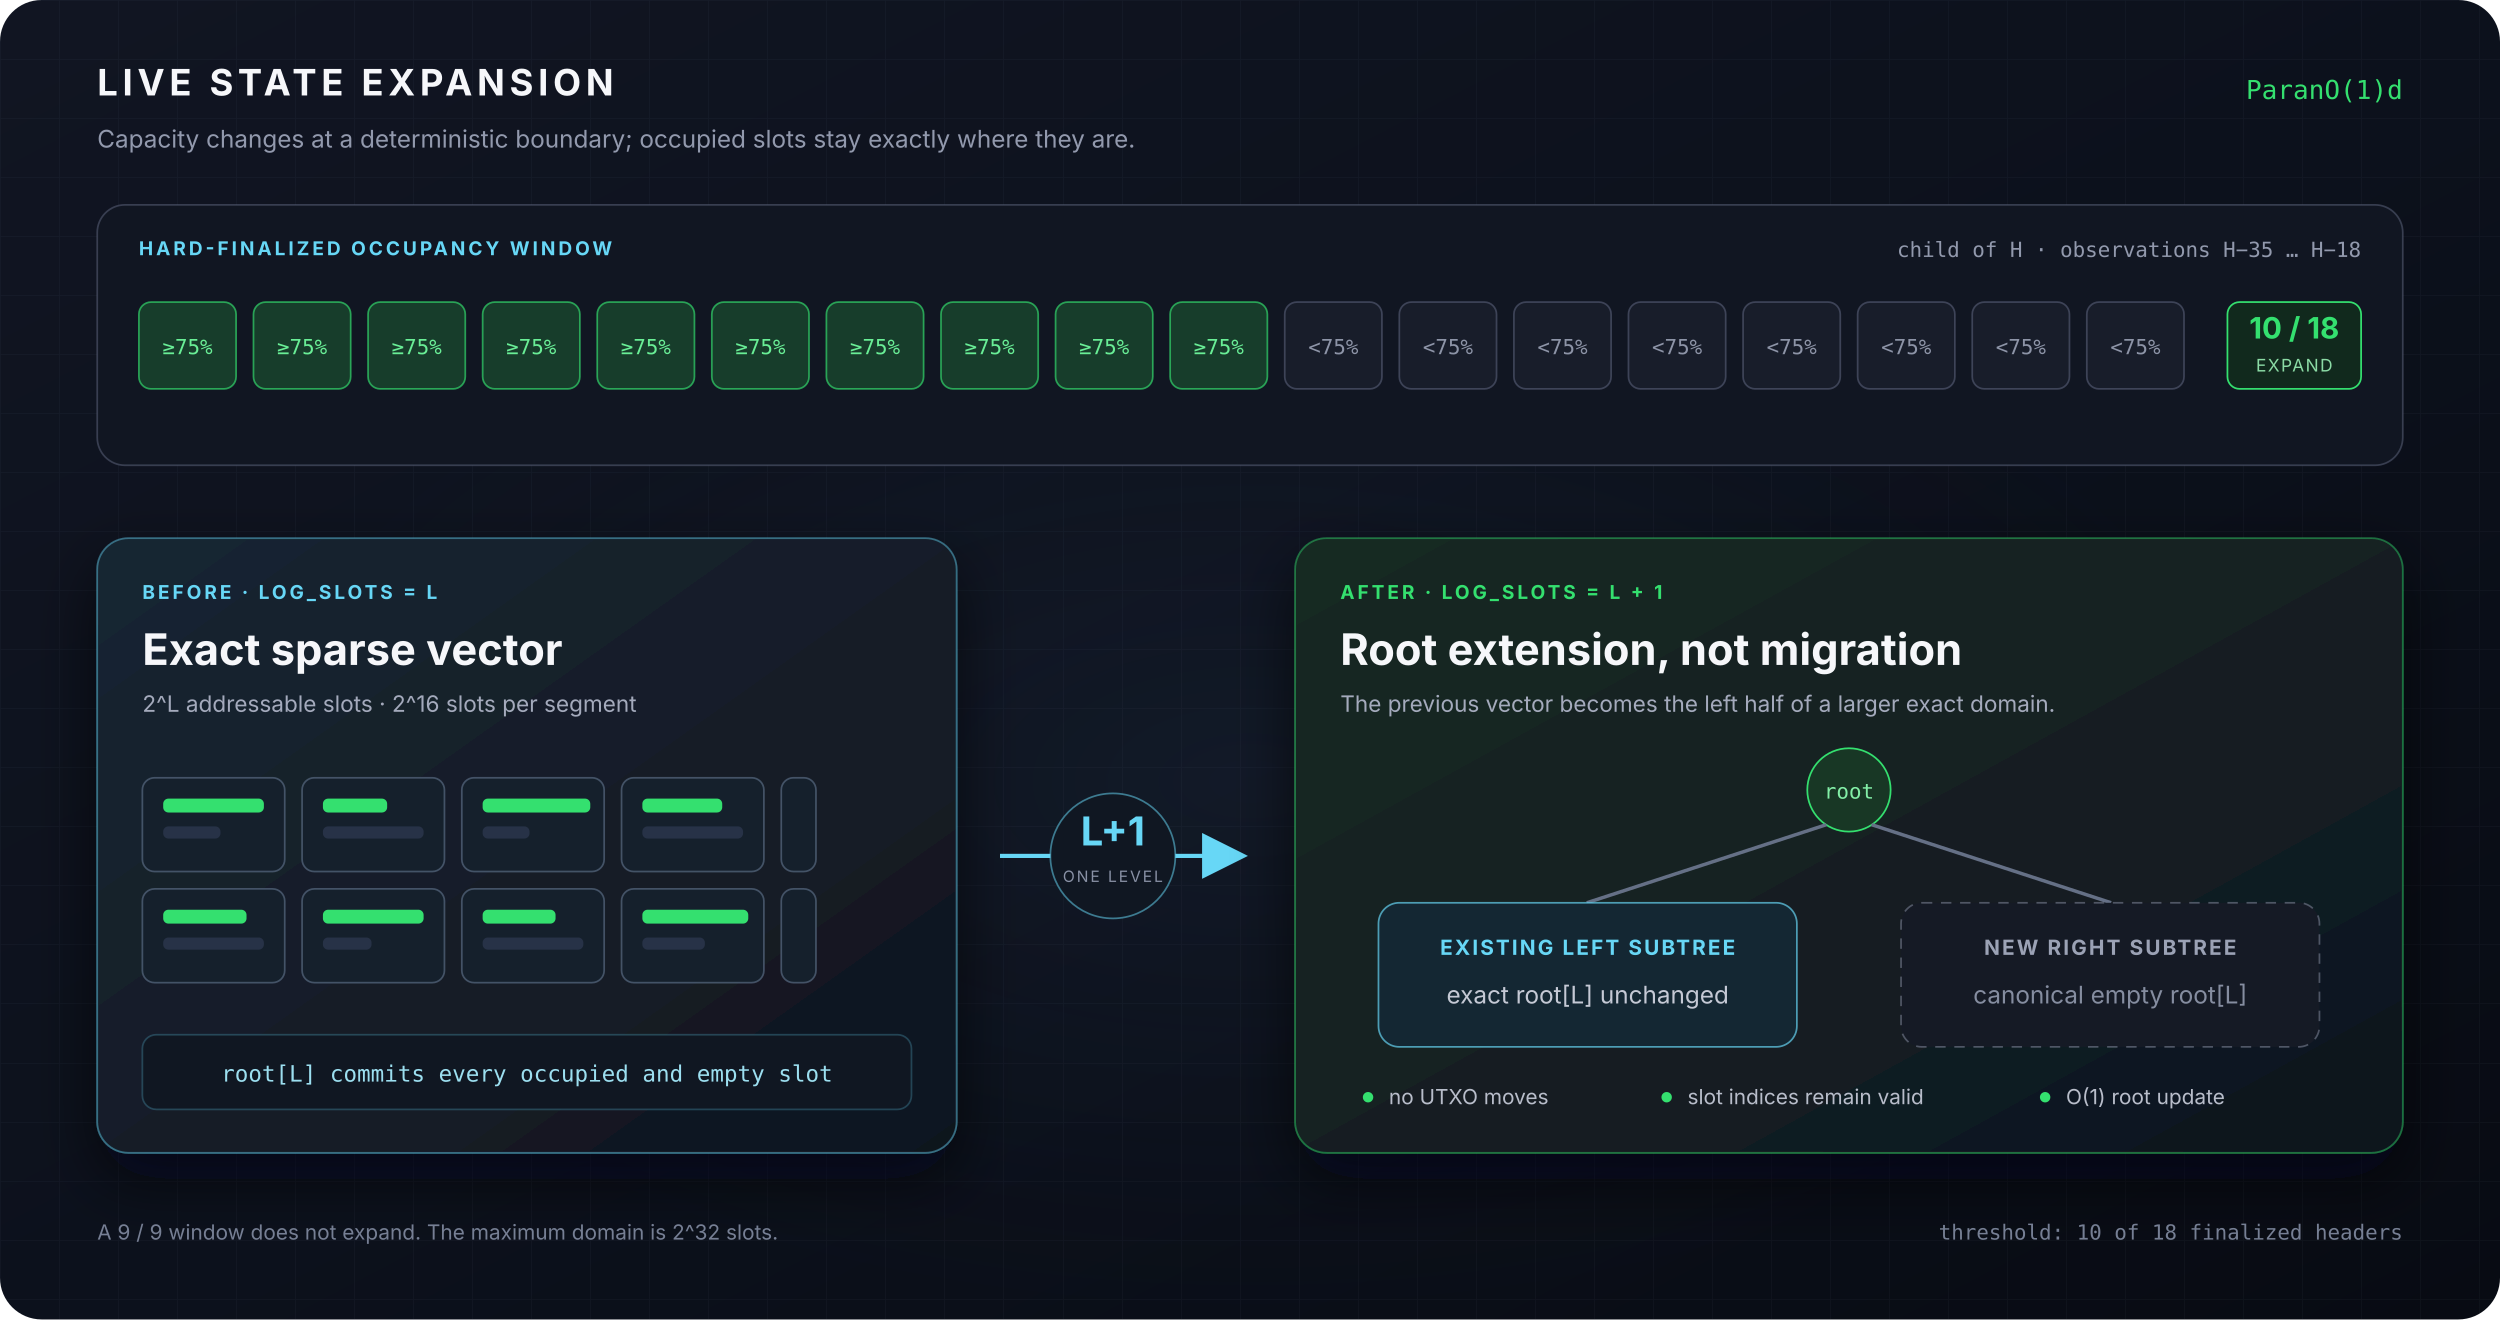
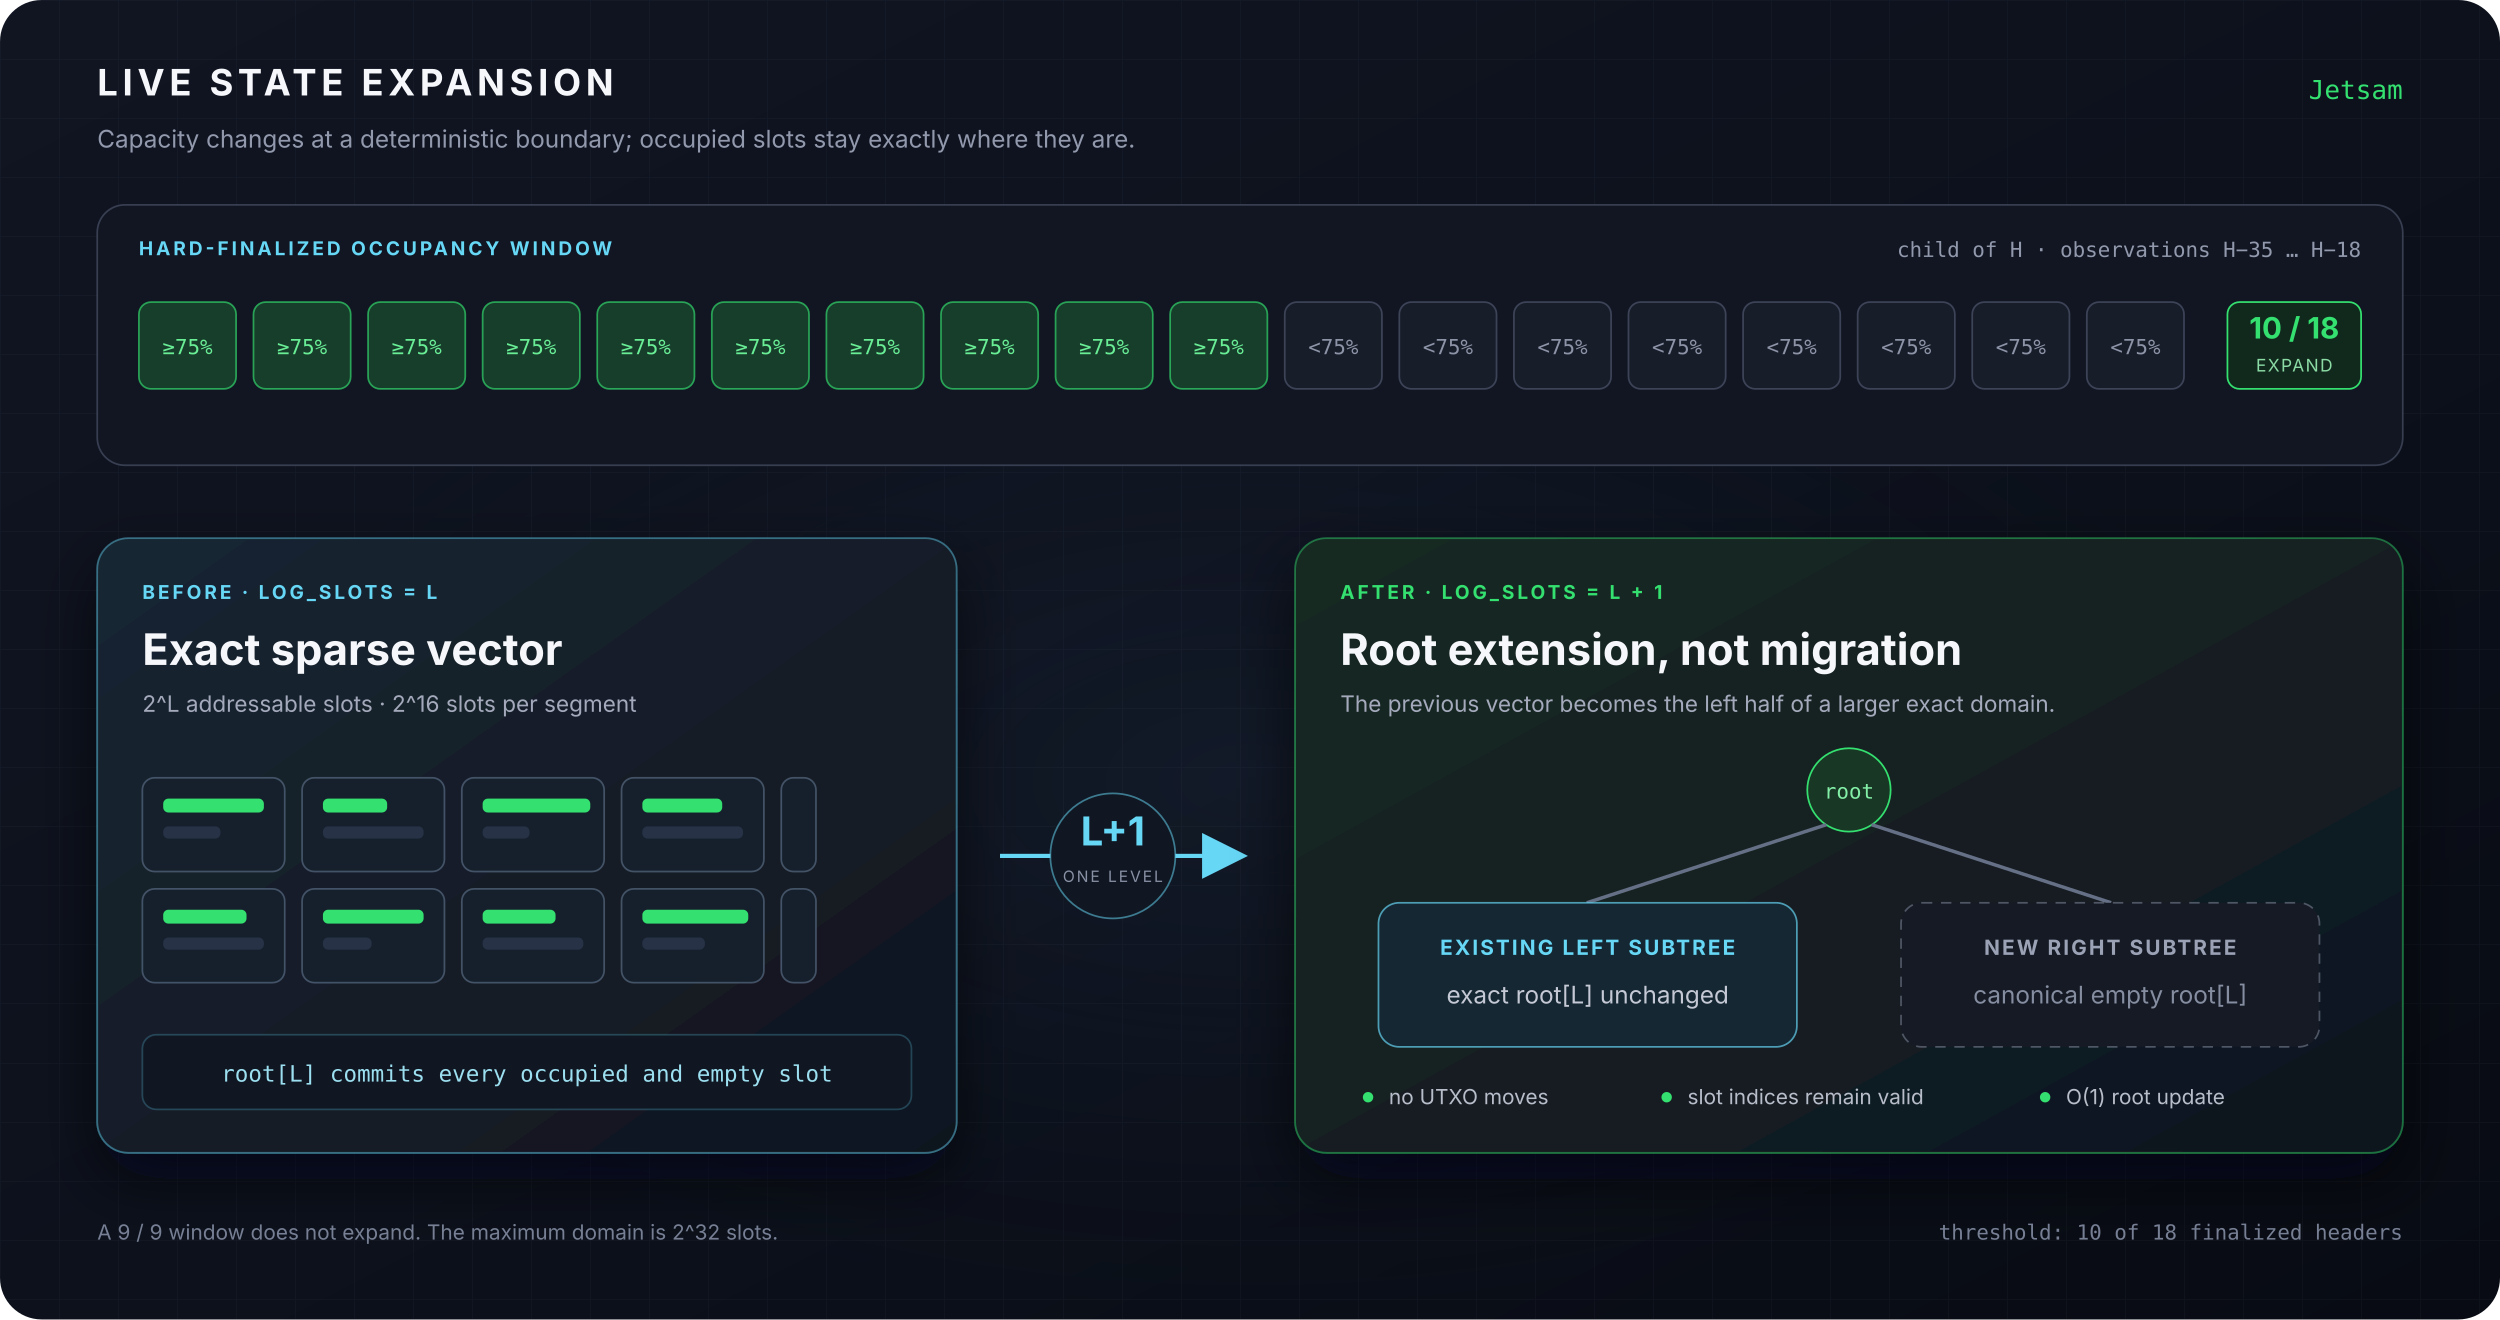
<svg xmlns="http://www.w3.org/2000/svg" viewBox="0 0 1440 760" role="img" aria-labelledby="title description">
  <defs>
    <linearGradient id="bg" x1="0" y1="0" x2="1" y2="1">
      <stop offset="0" stop-color="#111522" />
      <stop offset=".52" stop-color="#0c111c" />
      <stop offset="1" stop-color="#080b13" />
    </linearGradient>
    <linearGradient id="cyanPanel" x1="0" y1="0" x2="1" y2="1">
      <stop offset="0" stop-color="#172632" />
      <stop offset="1" stop-color="#10151f" />
    </linearGradient>
    <linearGradient id="greenPanel" x1="0" y1="0" x2="1" y2="1">
      <stop offset="0" stop-color="#152a23" />
      <stop offset="1" stop-color="#10151f" />
    </linearGradient>
    <radialGradient id="sceneGlow">
      <stop offset="0" stop-color="#344866" stop-opacity=".16" />
      <stop offset=".58" stop-color="#26364f" stop-opacity=".07" />
      <stop offset="1" stop-color="#090c14" stop-opacity="0" />
    </radialGradient>
    <pattern id="grid" width="34" height="34" patternUnits="userSpaceOnUse">
      <path d="M34 0H0V34" fill="none" stroke="#9db2d4" stroke-opacity=".045" />
    </pattern>
    <filter id="shadow" x="-20%" y="-20%" width="140%" height="160%">
      <feDropShadow dx="0" dy="15" stdDeviation="18" flood-color="#02040a" flood-opacity=".62" />
    </filter>
    <filter id="glow" x="-100%" y="-100%" width="300%" height="300%">
      <feGaussianBlur stdDeviation="11" />
    </filter>
    <marker id="arrow" markerWidth="11" markerHeight="11" refX="9" refY="5.5" orient="auto" markerUnits="strokeWidth">
      <path d="M0 0L11 5.5L0 11Z" fill="#67d7f6" />
    </marker>
  </defs>
  <rect width="1440" height="760" rx="24" fill="url(#bg)" />
  <rect width="1440" height="760" rx="24" fill="url(#grid)" />
  <ellipse cx="720" cy="450" rx="620" ry="330" fill="url(#sceneGlow)" />
  <g font-family="Inter, Noto Sans, ui-sans-serif, system-ui, sans-serif">
    <text x="56" y="55" fill="#f6f7fa" font-size="21" font-weight="650" letter-spacing="2.7">LIVE STATE EXPANSION</text>
    <text x="56" y="85" fill="#9299ad" font-size="14">
      Capacity changes at a deterministic boundary; occupied slots stay exactly where they are.
    </text>
    <text x="1384" y="57" fill="#34e06f" font-size="15" text-anchor="end" font-family="ui-monospace, SFMono-Regular, Menlo, monospace">
-       ParanO(1)d
+       Jetsam
    </text>
    <rect x="56" y="118" width="1328" height="150" rx="16" fill="#111622" stroke="#596078" stroke-opacity=".55" />
    <text x="80" y="147" fill="#67d7f6" font-size="11" font-weight="700" letter-spacing="1.7">HARD-FINALIZED OCCUPANCY WINDOW</text>
    <text x="1360" y="148" fill="#9299ad" font-size="12" text-anchor="end" font-family="ui-monospace, SFMono-Regular, Menlo, monospace">
      child of H · observations H−35 … H−18
    </text>
    <g font-family="ui-monospace, SFMono-Regular, Menlo, monospace" font-size="12" text-anchor="middle">
      <g fill="#173d2b" stroke="#34e06f" stroke-opacity=".66">
        <rect x="80" y="174" width="56" height="50" rx="7" />
        <rect x="146" y="174" width="56" height="50" rx="7" />
        <rect x="212" y="174" width="56" height="50" rx="7" />
        <rect x="278" y="174" width="56" height="50" rx="7" />
        <rect x="344" y="174" width="56" height="50" rx="7" />
        <rect x="410" y="174" width="56" height="50" rx="7" />
        <rect x="476" y="174" width="56" height="50" rx="7" />
        <rect x="542" y="174" width="56" height="50" rx="7" />
        <rect x="608" y="174" width="56" height="50" rx="7" />
        <rect x="674" y="174" width="56" height="50" rx="7" />
      </g>
      <g fill="#181d2a" stroke="#596078" stroke-opacity=".60">
        <rect x="740" y="174" width="56" height="50" rx="7" />
        <rect x="806" y="174" width="56" height="50" rx="7" />
        <rect x="872" y="174" width="56" height="50" rx="7" />
        <rect x="938" y="174" width="56" height="50" rx="7" />
        <rect x="1004" y="174" width="56" height="50" rx="7" />
        <rect x="1070" y="174" width="56" height="50" rx="7" />
        <rect x="1136" y="174" width="56" height="50" rx="7" />
        <rect x="1202" y="174" width="56" height="50" rx="7" />
      </g>
      <g fill="#69ee96">
        <text x="108" y="204">≥75%</text>
        <text x="174" y="204">≥75%</text>
        <text x="240" y="204">≥75%</text>
        <text x="306" y="204">≥75%</text>
        <text x="372" y="204">≥75%</text>
        <text x="438" y="204">≥75%</text>
        <text x="504" y="204">≥75%</text>
        <text x="570" y="204">≥75%</text>
        <text x="636" y="204">≥75%</text>
        <text x="702" y="204">≥75%</text>
      </g>
      <g fill="#8d94a7">
        <text x="768" y="204">&lt;75%</text>
        <text x="834" y="204">&lt;75%</text>
        <text x="900" y="204">&lt;75%</text>
        <text x="966" y="204">&lt;75%</text>
        <text x="1032" y="204">&lt;75%</text>
        <text x="1098" y="204">&lt;75%</text>
        <text x="1164" y="204">&lt;75%</text>
        <text x="1230" y="204">&lt;75%</text>
      </g>
    </g>
    <rect x="1283" y="174" width="77" height="50" rx="7" fill="#11291d" stroke="#34e06f" />
    <text x="1321.5" y="195" fill="#34e06f" font-size="17" font-weight="700" text-anchor="middle">10 / 18</text>
    <text x="1321.5" y="214" fill="#8bdba5" font-size="10" text-anchor="middle" letter-spacing=".8">EXPAND</text>
    <g filter="url(#shadow)">
      <rect x="56" y="310" width="495" height="354" rx="18" fill="url(#cyanPanel)" stroke="#67d7f6" stroke-opacity=".43" />
    </g>
    <text x="82" y="345" fill="#67d7f6" font-size="11" font-weight="700" letter-spacing="1.7">BEFORE · LOG_SLOTS = L</text>
    <text x="82" y="383" fill="#f6f7fa" font-size="25" font-weight="650">
      Exact sparse vector
    </text>
    <text x="82" y="410" fill="#a4aabc" font-size="13">
      2^L addressable slots · 2^16 slots per segment
    </text>
    <g transform="translate(82 448)">
      <g fill="#15202c" stroke="#53647b" stroke-opacity=".75">
        <rect x="0" y="0" width="82" height="54" rx="7" />
        <rect x="92" y="0" width="82" height="54" rx="7" />
        <rect x="184" y="0" width="82" height="54" rx="7" />
        <rect x="276" y="0" width="82" height="54" rx="7" />
        <rect x="368" y="0" width="20" height="54" rx="7" />
        <rect x="0" y="64" width="82" height="54" rx="7" />
        <rect x="92" y="64" width="82" height="54" rx="7" />
        <rect x="184" y="64" width="82" height="54" rx="7" />
        <rect x="276" y="64" width="82" height="54" rx="7" />
        <rect x="368" y="64" width="20" height="54" rx="7" />
      </g>
      <g fill="#34e06f">
        <rect x="12" y="12" width="58" height="8" rx="3" />
        <rect x="104" y="12" width="37" height="8" rx="3" />
        <rect x="196" y="12" width="62" height="8" rx="3" />
        <rect x="288" y="12" width="46" height="8" rx="3" />
        <rect x="12" y="76" width="48" height="8" rx="3" />
        <rect x="104" y="76" width="58" height="8" rx="3" />
        <rect x="196" y="76" width="42" height="8" rx="3" />
        <rect x="288" y="76" width="61" height="8" rx="3" />
      </g>
      <g fill="#273247">
        <rect x="12" y="28" width="33" height="7" rx="3" />
        <rect x="104" y="28" width="58" height="7" rx="3" />
        <rect x="196" y="28" width="27" height="7" rx="3" />
        <rect x="288" y="28" width="58" height="7" rx="3" />
        <rect x="12" y="92" width="58" height="7" rx="3" />
        <rect x="104" y="92" width="28" height="7" rx="3" />
        <rect x="196" y="92" width="58" height="7" rx="3" />
        <rect x="288" y="92" width="36" height="7" rx="3" />
      </g>
    </g>
    <rect x="82" y="596" width="443" height="43" rx="8" fill="#101722" stroke="#67d7f6" stroke-opacity=".24" />
    <text x="303.5" y="623" fill="#9cdff0" font-size="13" text-anchor="middle" font-family="ui-monospace, SFMono-Regular, Menlo, monospace">
      root[L] commits every occupied and empty slot
    </text>
    <path d="M576 493H714" fill="none" stroke="#67d7f6" stroke-width="2.4" marker-end="url(#arrow)" />
    <circle cx="641" cy="493" r="36" fill="#101722" stroke="#67d7f6" stroke-opacity=".52" />
    <text x="641" y="487" fill="#67d7f6" font-size="23" font-weight="700" text-anchor="middle">L+1</text>
    <text x="641" y="508" fill="#8991a5" font-size="9" text-anchor="middle" letter-spacing="1.1">ONE LEVEL</text>
    <g filter="url(#shadow)">
      <rect x="746" y="310" width="638" height="354" rx="18" fill="url(#greenPanel)" stroke="#34e06f" stroke-opacity=".43" />
    </g>
    <text x="772" y="345" fill="#34e06f" font-size="11" font-weight="700" letter-spacing="1.7">AFTER · LOG_SLOTS = L + 1</text>
    <text x="772" y="383" fill="#f6f7fa" font-size="25" font-weight="650">
      Root extension, not migration
    </text>
    <text x="772" y="410" fill="#a4aabc" font-size="13">
      The previous vector becomes the left half of a larger exact domain.
    </text>
    <circle cx="1065" cy="455" r="24" fill="#183725" stroke="#34e06f" />
    <text x="1065" y="460" fill="#83efa7" font-size="12" text-anchor="middle" font-family="ui-monospace, SFMono-Regular, Menlo, monospace">
      root
    </text>
    <path d="M1052 475L914 520M1078 475L1216 520" fill="none" stroke="#657086" stroke-width="2" />
    <g>
      <rect x="794" y="520" width="241" height="83" rx="12" fill="#142733" stroke="#67d7f6" stroke-opacity=".68" />
      <text x="914.5" y="550" fill="#67d7f6" font-size="12" text-anchor="middle" font-weight="700" letter-spacing="1.2">
        EXISTING LEFT SUBTREE
      </text>
      <text x="914.5" y="578" fill="#c5c9d5" font-size="14" text-anchor="middle">exact root[L] unchanged</text>
    </g>
    <g>
      <rect x="1095" y="520" width="241" height="83" rx="12" fill="#151a25" stroke="#7b8295" stroke-opacity=".58" stroke-dasharray="6 5" />
      <text x="1215.5" y="550" fill="#9ba2b5" font-size="12" text-anchor="middle" font-weight="700" letter-spacing="1.2">
        NEW RIGHT SUBTREE
      </text>
      <text x="1215.5" y="578" fill="#858da0" font-size="14" text-anchor="middle">canonical empty root[L]</text>
    </g>
    <g font-size="12">
      <circle cx="788" cy="632" r="3" fill="#34e06f" />
      <text x="800" y="636" fill="#b8bdca">no UTXO moves</text>
      <circle cx="960" cy="632" r="3" fill="#34e06f" />
      <text x="972" y="636" fill="#b8bdca">slot indices remain valid</text>
      <circle cx="1178" cy="632" r="3" fill="#34e06f" />
      <text x="1190" y="636" fill="#b8bdca">O(1) root update</text>
    </g>
    <text x="56" y="714" fill="#767f94" font-size="12">
      A 9 / 9 window does not expand. The maximum domain is 2^32 slots.
    </text>
    <text x="1384" y="714" fill="#767f94" font-size="12" text-anchor="end" font-family="ui-monospace, SFMono-Regular, Menlo, monospace">
      threshold: 10 of 18 finalized headers
    </text>
  </g>
</svg>
